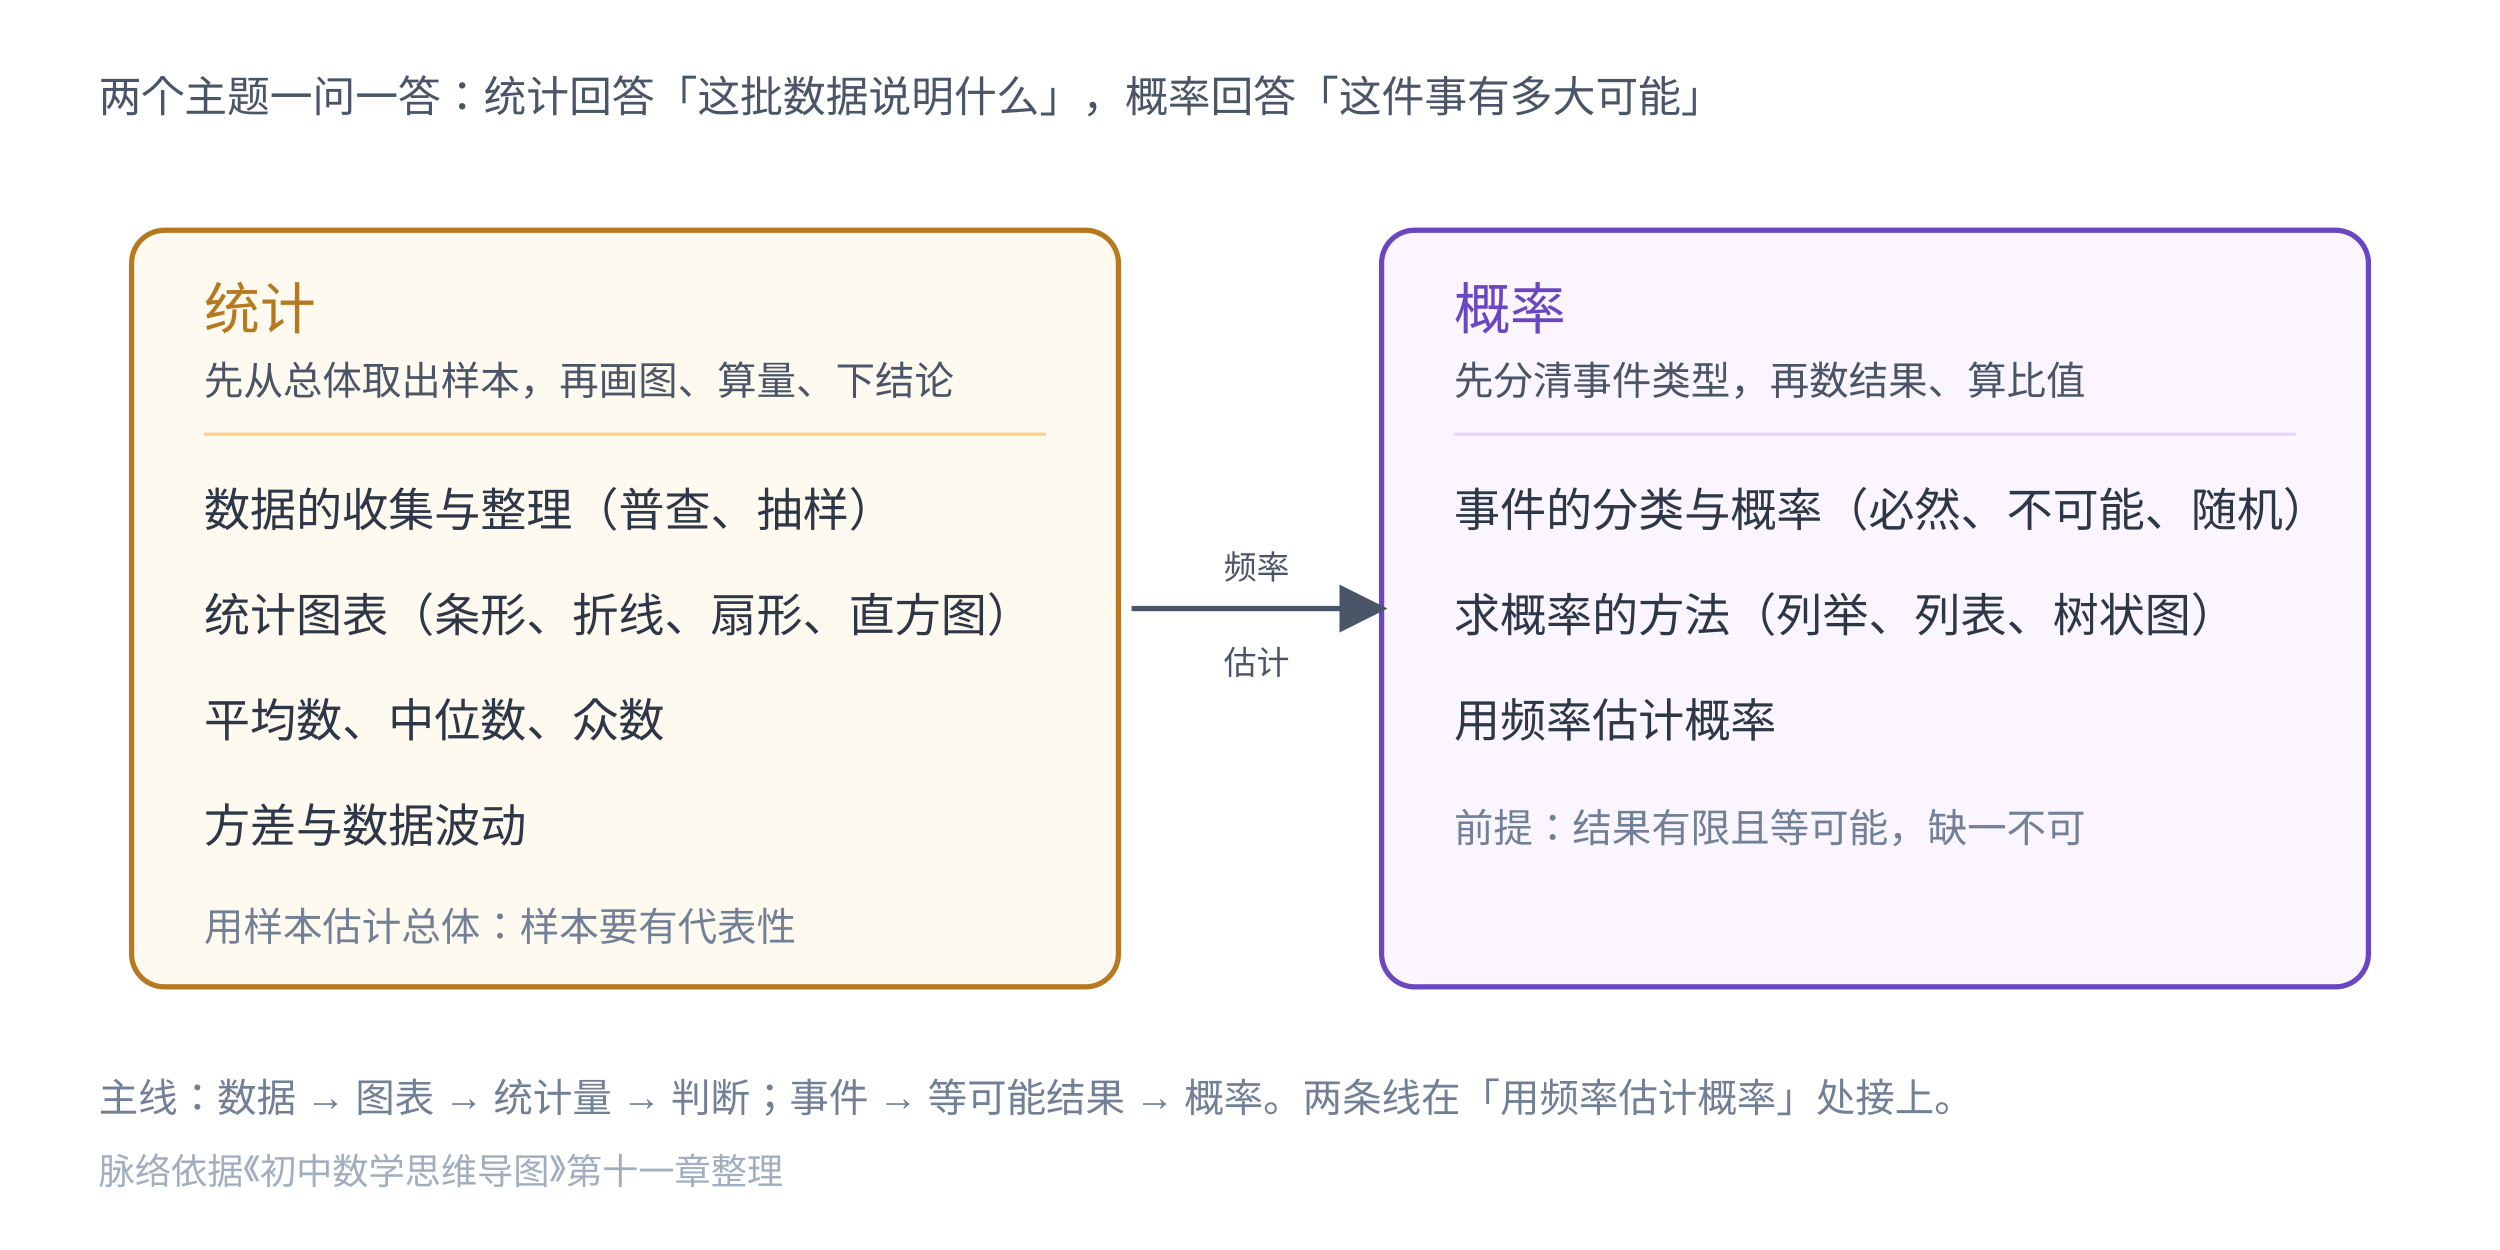
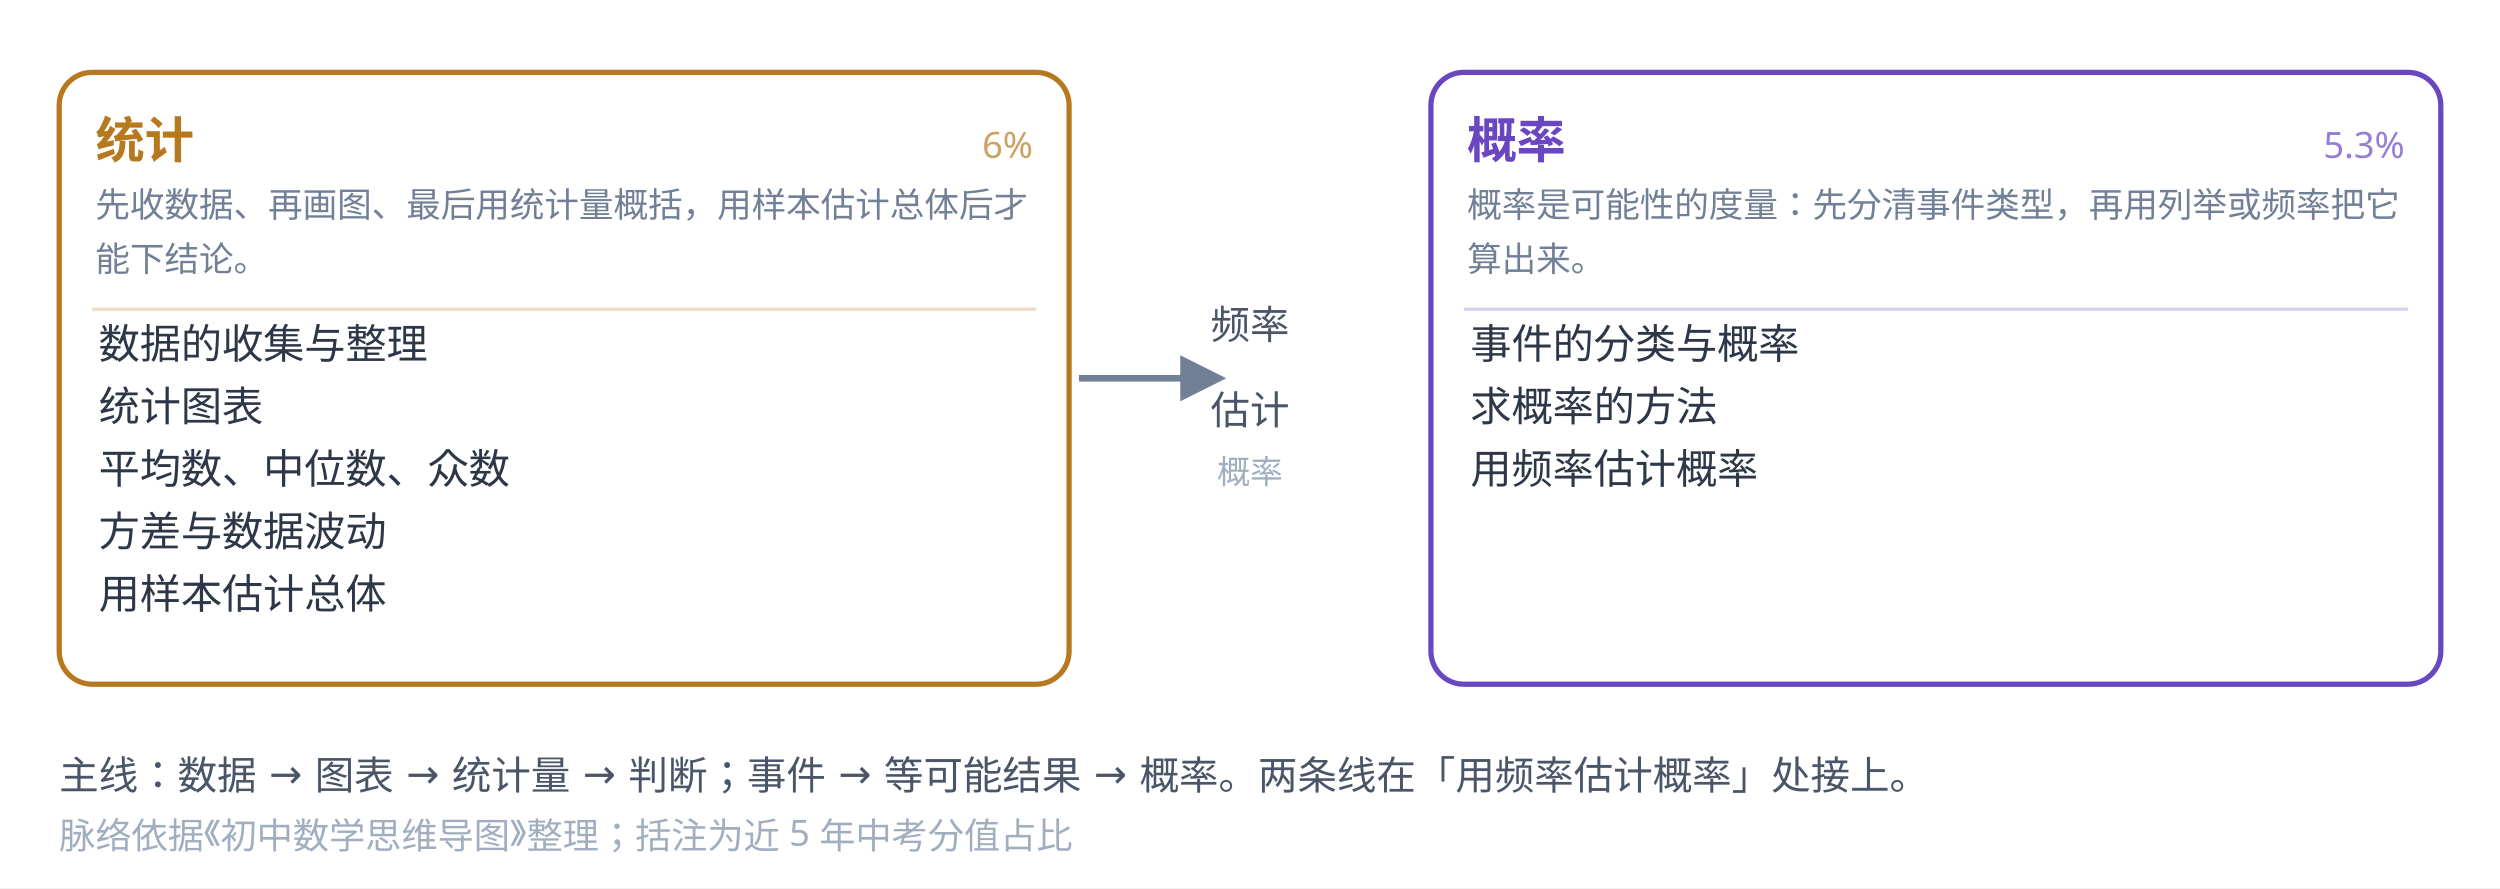
- <svg xmlns="http://www.w3.org/2000/svg" viewBox="0 0 760 380" width="760" height="380" role="img" aria-label="统计与概率领域知识脉络：统计、概率两个主题，统计从收数据到算统计量，概率从认事件到算可能性">
-   <rect width="760" height="380" fill="#ffffff" />
-   <text x="30" y="34" font-size="13" fill="#4a5568">两个主题一问一答：统计回答「这批数据说明什么」，概率回答「这件事有多大可能」</text>
-   <rect x="40" y="70" width="300" height="230" rx="10" fill="#fffaf0" stroke="#b7791f" stroke-width="1.6" />
-   <text x="62" y="100" font-size="17" fill="#b7791f">统计</text>
-   <text x="62" y="120" font-size="12" fill="#4a5568">先从总体取出样本，再画图、算量、下结论</text>
-   <line x1="62" y1="132" x2="318" y2="132" stroke="#fbd38d" stroke-width="1" />
-   <g font-size="14" fill="#2d3748">
-     <text x="62" y="160">数据的收集与整理（普查、抽样）</text>
-     <text x="62" y="192">统计图表（条形、折线、扇形、直方图）</text>
-     <text x="62" y="224">平均数、中位数、众数</text>
-     <text x="62" y="256">方差与数据波动</text>
-   </g>
-   <text x="62" y="286" font-size="12" fill="#718096">用样本估计总体：样本要有代表性</text>
-   <rect x="420" y="70" width="300" height="230" rx="10" fill="#faf5ff" stroke="#6b46c1" stroke-width="1.6" />
-   <text x="442" y="100" font-size="17" fill="#6b46c1">概率</text>
-   <text x="442" y="120" font-size="12" fill="#4a5568">先分清事件类型，再数结果、算比值</text>
-   <line x1="442" y1="132" x2="698" y2="132" stroke="#e9d8fd" stroke-width="1" />
-   <g font-size="14" fill="#2d3748">
-     <text x="442" y="160">事件的分类与概率（必然、不可能、随机）</text>
-     <text x="442" y="192">求概率的方法（列举、列表、树状图）</text>
-     <text x="442" y="224">用频率估计概率</text>
-   </g>
-   <text x="442" y="256" font-size="12" fill="#718096">前提：结果有限且等可能，缺一不可</text>
-   <g stroke="#4a5568" stroke-width="1.6" fill="#4a5568">
-     <line x1="344" y1="185" x2="410" y2="185" />
-     <polygon points="420,185 408,179 408,191" />
-   </g>
-   <text x="382" y="176" font-size="10" fill="#4a5568" text-anchor="middle">频率</text>
-   <text x="382" y="205" font-size="10" fill="#4a5568" text-anchor="middle">估计</text>
-   <text x="30" y="338" font-size="12" fill="#718096">主线：数据 → 图表 → 统计量 → 判断；事件 → 等可能结果 → 概率。两条线在「用频率估计概率」处接上。</text>
-   <text x="30" y="360" font-size="11" fill="#a0aec0">脉络依据《初中数学思维导图》第十一章整理</text>
+ <svg xmlns="http://www.w3.org/2000/svg" viewBox="0 0 760 270.0" width="760" height="270.0" font-family="PingFang SC, Microsoft YaHei, Noto Sans SC, sans-serif">
+   <defs>
+     <marker id="ah-718096" viewBox="0 0 10 10" refX="8" refY="5" markerWidth="7" markerHeight="7" orient="auto">
+       <path d="M 0 0 L 10 5 L 0 10 z" fill="#718096" />
+     </marker>
+     <marker id="ah-6b46c1" viewBox="0 0 10 10" refX="8" refY="5" markerWidth="7" markerHeight="7" orient="auto">
+       <path d="M 0 0 L 10 5 L 0 10 z" fill="#6b46c1" />
+     </marker>
+   </defs>
+   <rect width="760" height="270.0" fill="#ffffff" />
+   <rect x="18" y="22" width="307.0" height="186" rx="10" fill="#ffffff" stroke="#b7791f" stroke-width="1.6" />
+   <rect x="435.0" y="22" width="307.0" height="186" rx="10" fill="#ffffff" stroke="#6b46c1" stroke-width="1.6" />
+   <text x="29" y="48" font-size="15" font-weight="600" fill="#b7791f" font-family="PingFang SC, Microsoft YaHei, Noto Sans SC, sans-serif">统计</text>
+   <text x="314.0" y="48" font-size="11" fill="#b7791f" fill-opacity="0.7" text-anchor="end" font-family="PingFang SC, Microsoft YaHei, Noto Sans SC, sans-serif">6%</text>
+   <text x="29" y="66" font-size="10.5" fill="#718096" font-family="PingFang SC, Microsoft YaHei, Noto Sans SC, sans-serif">先收数据、再画图、最后用统计量概括，用样本估计总体后才</text>
+   <text x="29" y="82.5" font-size="10.5" fill="#718096" font-family="PingFang SC, Microsoft YaHei, Noto Sans SC, sans-serif">能下结论。</text>
+   <line x1="28" y1="94.0" x2="315.0" y2="94.0" stroke="#b7791f" stroke-opacity="0.25" stroke-width="1" />
+   <text x="30" y="109.0" font-size="12.5" fill="#2d3748" font-family="PingFang SC, Microsoft YaHei, Noto Sans SC, sans-serif">数据的收集与整理</text>
+   <text x="30" y="128.0" font-size="12.5" fill="#2d3748" font-family="PingFang SC, Microsoft YaHei, Noto Sans SC, sans-serif">统计图表</text>
+   <text x="30" y="147.0" font-size="12.5" fill="#2d3748" font-family="PingFang SC, Microsoft YaHei, Noto Sans SC, sans-serif">平均数、中位数、众数</text>
+   <text x="30" y="166.0" font-size="12.5" fill="#2d3748" font-family="PingFang SC, Microsoft YaHei, Noto Sans SC, sans-serif">方差与数据波动</text>
+   <text x="30" y="185.0" font-size="12.5" fill="#2d3748" font-family="PingFang SC, Microsoft YaHei, Noto Sans SC, sans-serif">用样本估计总体</text>
+   <text x="446.0" y="48" font-size="15" font-weight="600" fill="#6b46c1" font-family="PingFang SC, Microsoft YaHei, Noto Sans SC, sans-serif">概率</text>
+   <text x="731.0" y="48" font-size="11" fill="#6b46c1" fill-opacity="0.7" text-anchor="end" font-family="PingFang SC, Microsoft YaHei, Noto Sans SC, sans-serif">5.3%</text>
+   <text x="446.0" y="66" font-size="10.5" fill="#718096" font-family="PingFang SC, Microsoft YaHei, Noto Sans SC, sans-serif">概率是可能性的度量：先分清事件类型，再用列举或频率把它</text>
+   <text x="446.0" y="82.5" font-size="10.5" fill="#718096" font-family="PingFang SC, Microsoft YaHei, Noto Sans SC, sans-serif">算出来。</text>
+   <line x1="445.0" y1="94.0" x2="732.0" y2="94.0" stroke="#6b46c1" stroke-opacity="0.25" stroke-width="1" />
+   <text x="447.0" y="109.0" font-size="12.5" fill="#2d3748" font-family="PingFang SC, Microsoft YaHei, Noto Sans SC, sans-serif">事件的分类与概率</text>
+   <text x="447.0" y="128.0" font-size="12.5" fill="#2d3748" font-family="PingFang SC, Microsoft YaHei, Noto Sans SC, sans-serif">求概率的方法</text>
+   <text x="447.0" y="147.0" font-size="12.5" fill="#2d3748" font-family="PingFang SC, Microsoft YaHei, Noto Sans SC, sans-serif">用频率估计概率</text>
+   <line x1="328.0" y1="115.0" x2="370.0" y2="115.0" stroke="#718096" stroke-width="2" marker-end="url(#ah-718096)" />
+   <text x="380.0" y="103.0" font-size="12" fill="#4a5568" text-anchor="middle" font-family="PingFang SC, Microsoft YaHei, Noto Sans SC, sans-serif">频率</text>
+   <text x="380.0" y="129.0" font-size="12" fill="#4a5568" text-anchor="middle" font-family="PingFang SC, Microsoft YaHei, Noto Sans SC, sans-serif">估计</text>
+   <text x="380.0" y="147.0" font-size="10" fill="#a0aec0" text-anchor="middle" font-family="PingFang SC, Microsoft YaHei, Noto Sans SC, sans-serif">概率</text>
+   <text x="18" y="240.0" font-size="12" fill="#4a5568" font-family="PingFang SC, Microsoft YaHei, Noto Sans SC, sans-serif">主线：数据 → 图表 → 统计量 → 判断；事件 → 等可能结果 → 概率。两条线在「用频率估计概率」处接上。</text>
+   <text x="18" y="258.0" font-size="11" fill="#a0aec0" font-family="PingFang SC, Microsoft YaHei, Noto Sans SC, sans-serif">脉络依据《初中数学思维导图》整理；括注为近 5 年中考分值占比</text>
</svg>
